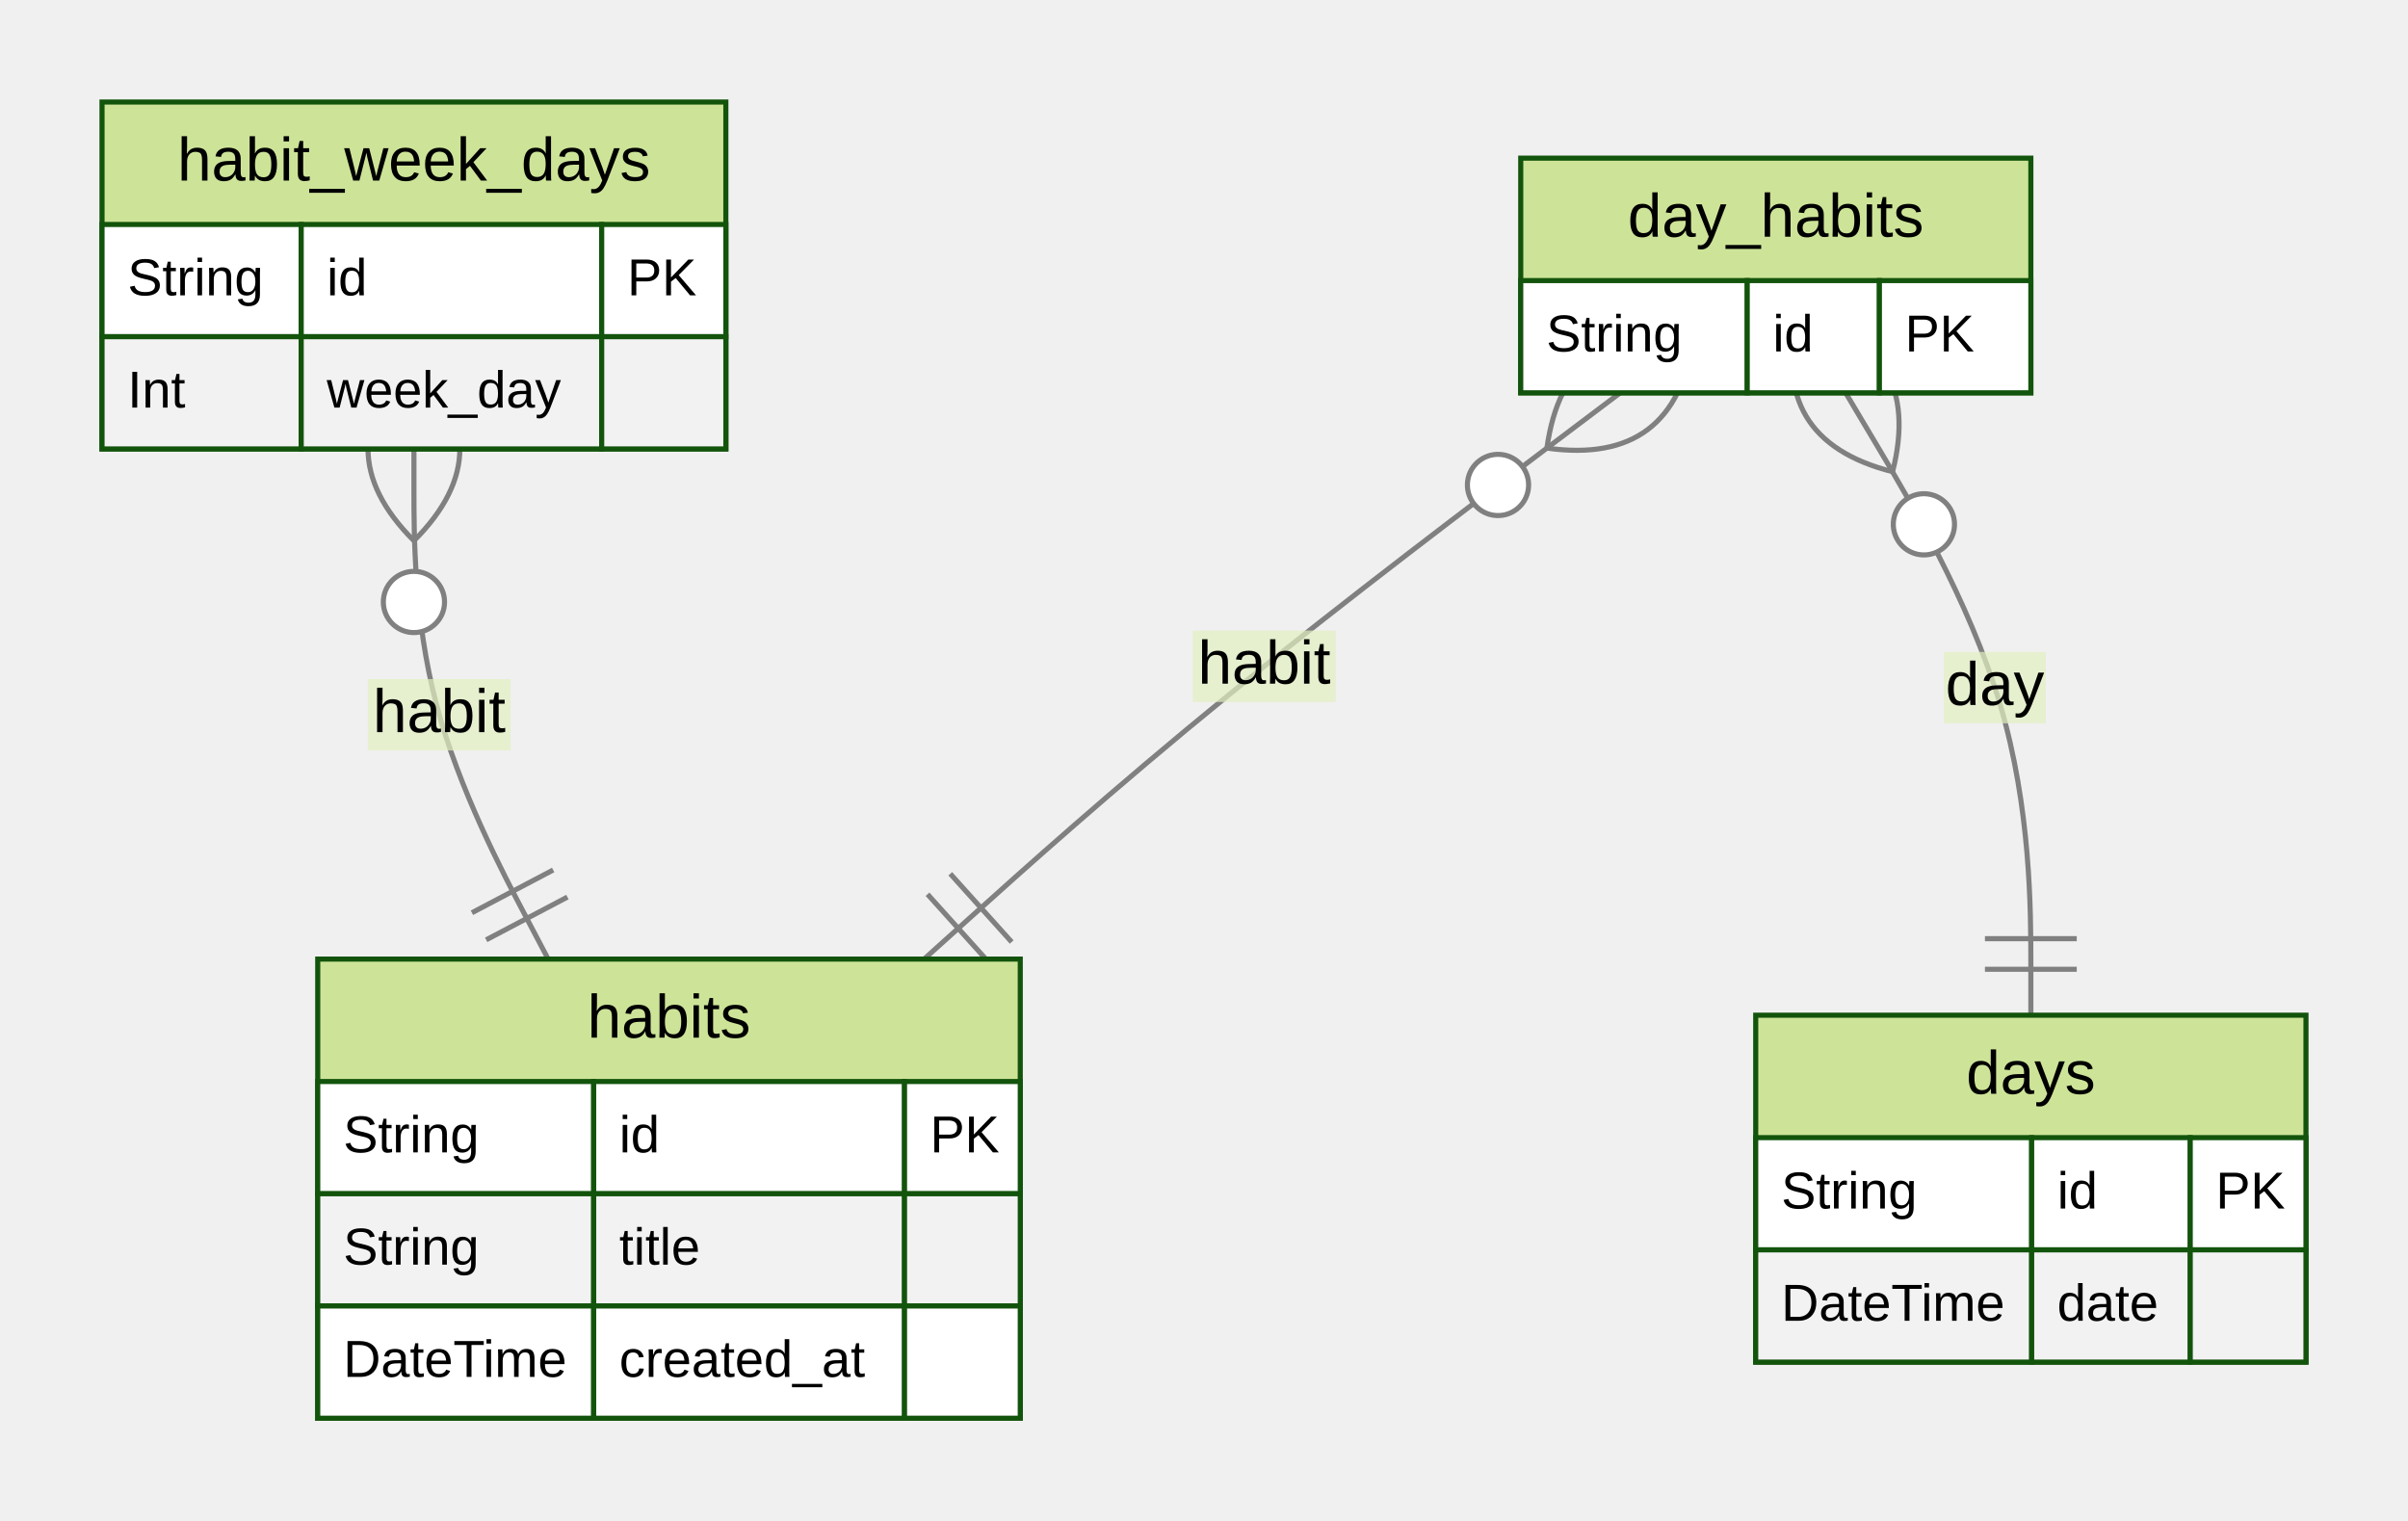
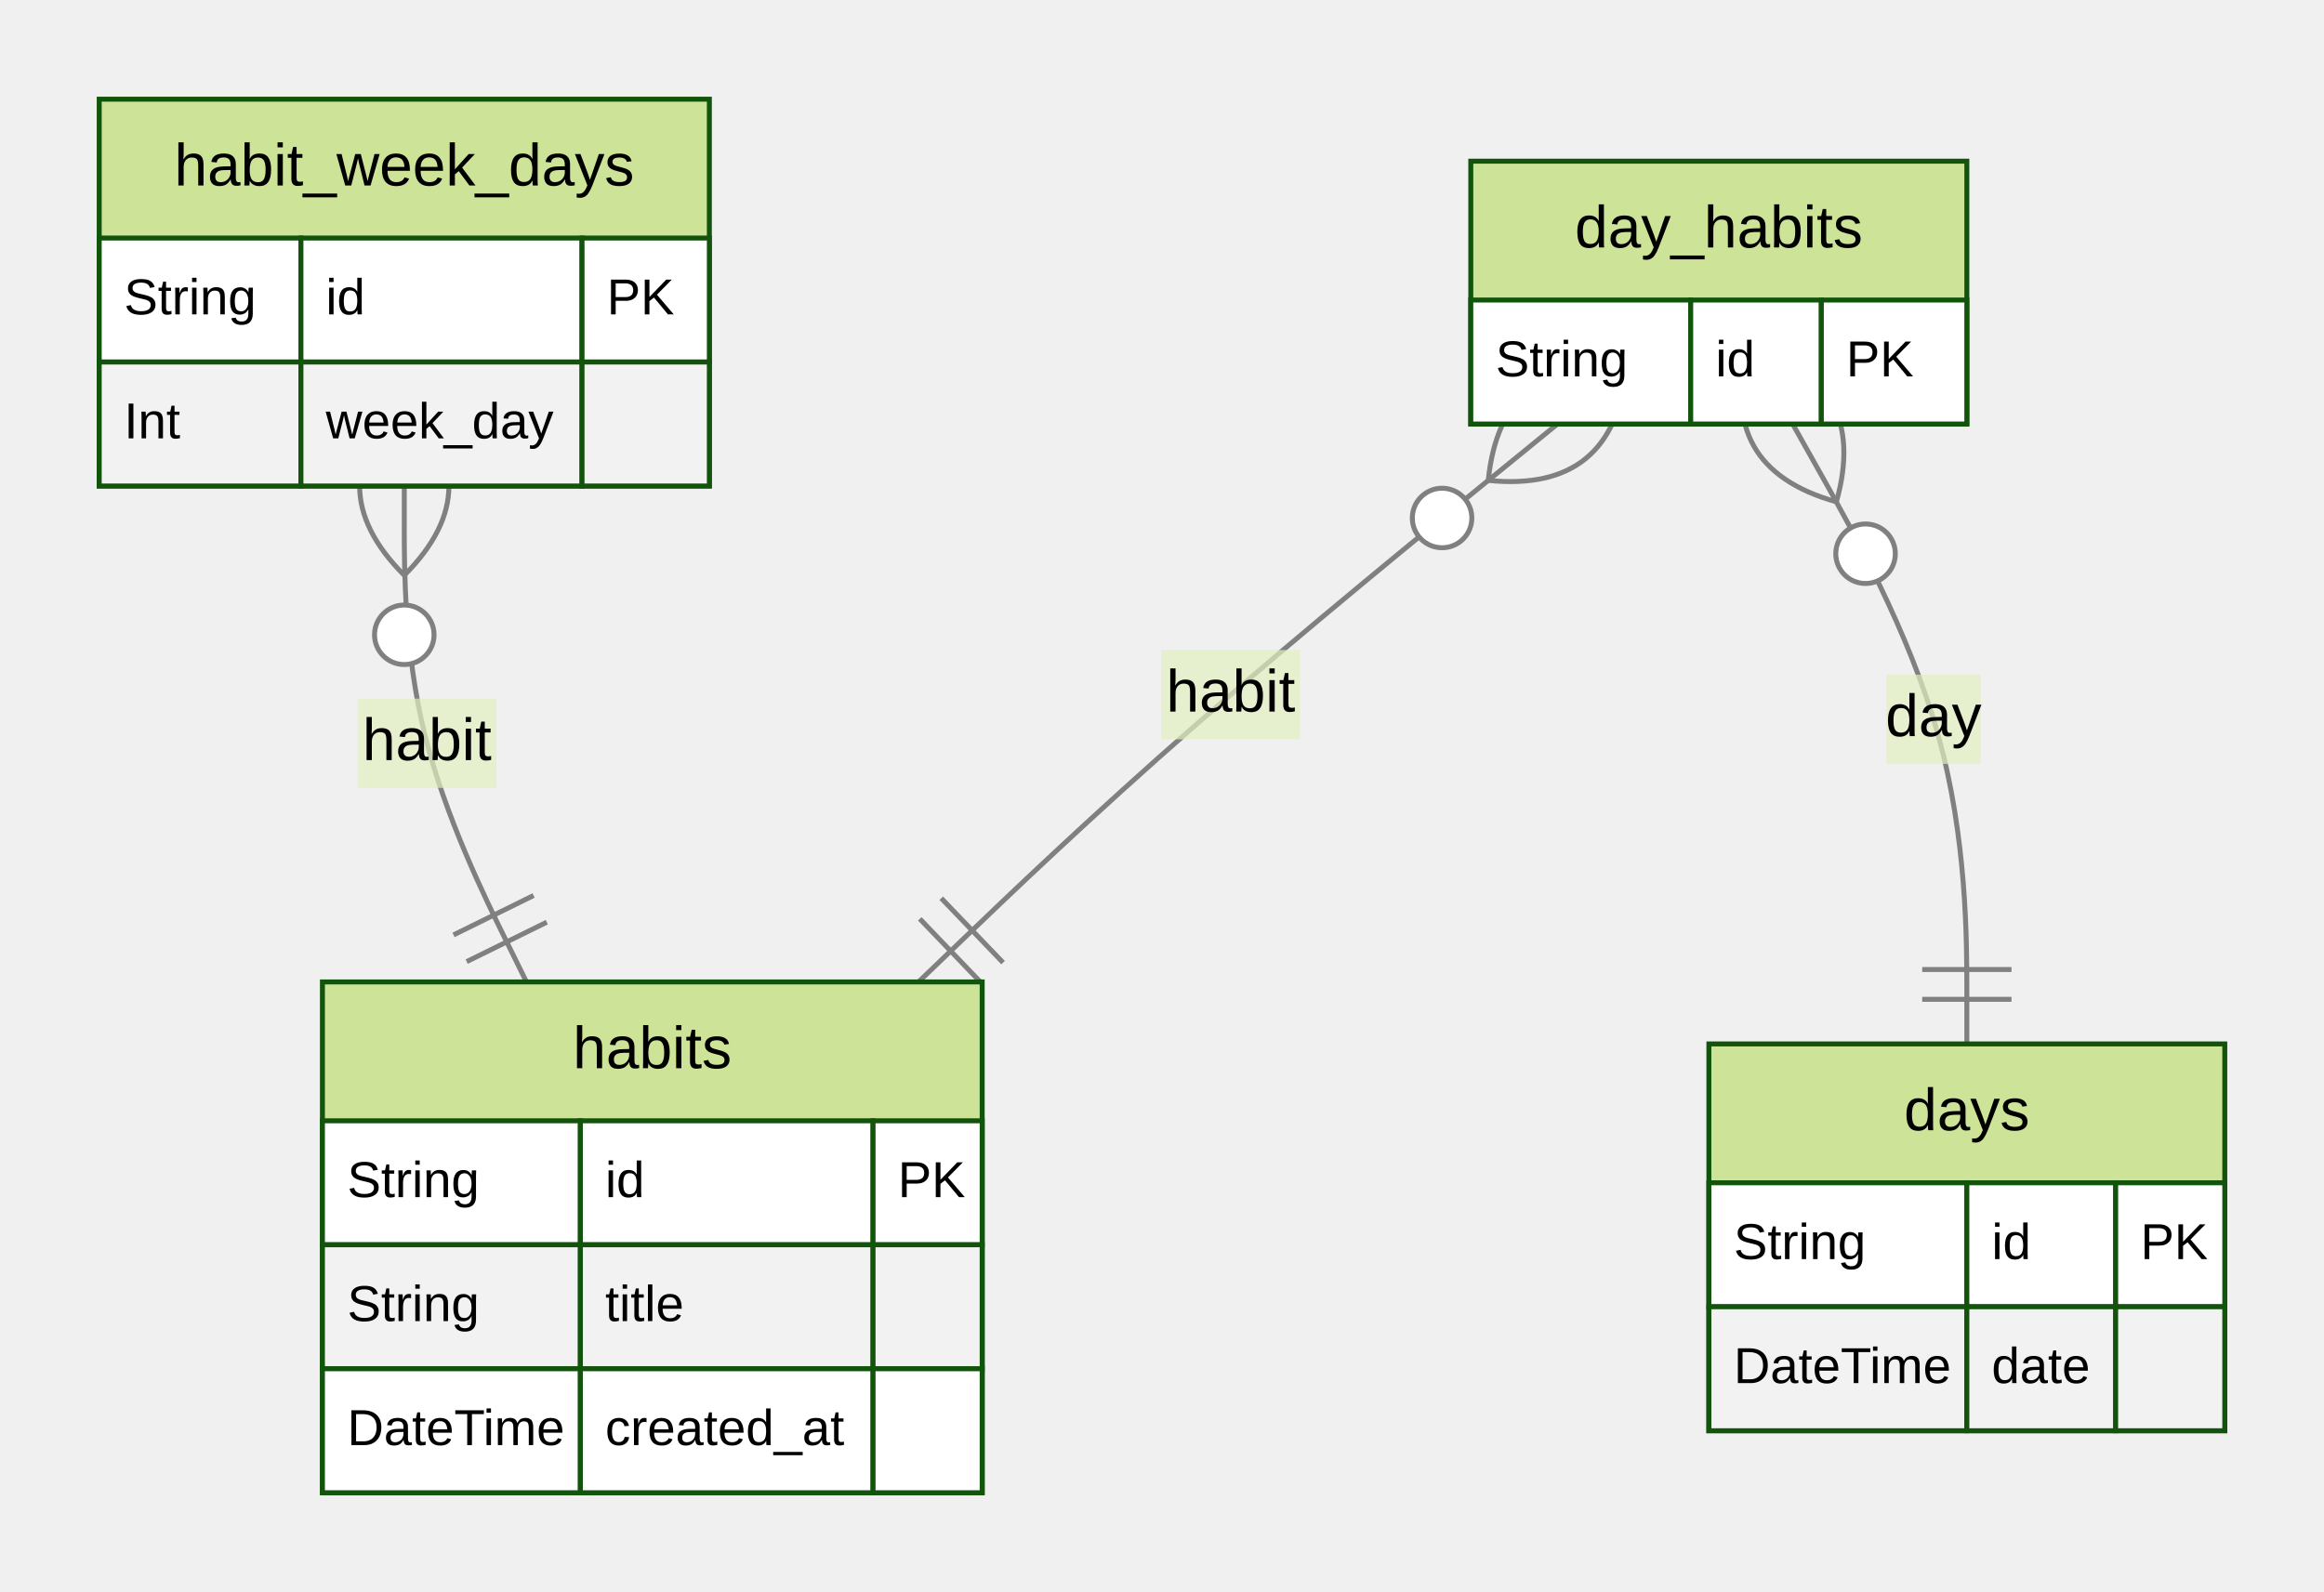
- <svg xmlns="http://www.w3.org/2000/svg" aria-roledescription="er" viewBox="0 0 472.051 298" style="max-width: 472.051px; background-color: white;" width="100%" id="mermaid-0">
+ <svg xmlns="http://www.w3.org/2000/svg" aria-roledescription="er" viewBox="0 0 468.5 321" style="max-width: 468.5px; background-color: white;" width="100%" id="mermaid-0">
  <style>#mermaid-0{font-family:"trebuchet ms",verdana,arial,sans-serif;font-size:16px;fill:#000000;}#mermaid-0 .error-icon{fill:#552222;}#mermaid-0 .error-text{fill:#552222;stroke:#552222;}#mermaid-0 .edge-thickness-normal{stroke-width:2px;}#mermaid-0 .edge-thickness-thick{stroke-width:3.5px;}#mermaid-0 .edge-pattern-solid{stroke-dasharray:0;}#mermaid-0 .edge-pattern-dashed{stroke-dasharray:3;}#mermaid-0 .edge-pattern-dotted{stroke-dasharray:2;}#mermaid-0 .marker{fill:#000000;stroke:#000000;}#mermaid-0 .marker.cross{stroke:#000000;}#mermaid-0 svg{font-family:"trebuchet ms",verdana,arial,sans-serif;font-size:16px;}#mermaid-0 .entityBox{fill:#cde498;stroke:#13540c;}#mermaid-0 .attributeBoxOdd{fill:#ffffff;stroke:#13540c;}#mermaid-0 .attributeBoxEven{fill:#f2f2f2;stroke:#13540c;}#mermaid-0 .relationshipLabelBox{fill:hsl(78.158, 58.462%, 84.51%);opacity:0.7;background-color:hsl(78.158, 58.462%, 84.51%);}#mermaid-0 .relationshipLabelBox rect{opacity:0.5;}#mermaid-0 .relationshipLine{stroke:#000000;}#mermaid-0 .entityTitleText{text-anchor:middle;font-size:18px;fill:#000000;}#mermaid-0 :root{--mermaid-font-family:"trebuchet ms",verdana,arial,sans-serif;}</style>
  <g />
  <defs>
    <marker orient="auto" markerHeight="18" markerWidth="18" refY="9" refX="0" id="ONLY_ONE_START">
      <path d="M9,0 L9,18 M15,0 L15,18" fill="none" stroke="gray" />
    </marker>
  </defs>
  <defs>
    <marker orient="auto" markerHeight="18" markerWidth="18" refY="9" refX="18" id="ONLY_ONE_END">
      <path d="M3,0 L3,18 M9,0 L9,18" fill="none" stroke="gray" />
    </marker>
  </defs>
  <defs>
    <marker orient="auto" markerHeight="18" markerWidth="30" refY="9" refX="0" id="ZERO_OR_ONE_START">
      <circle r="6" cy="9" cx="21" fill="white" stroke="gray" />
      <path d="M9,0 L9,18" fill="none" stroke="gray" />
    </marker>
  </defs>
  <defs>
    <marker orient="auto" markerHeight="18" markerWidth="30" refY="9" refX="30" id="ZERO_OR_ONE_END">
      <circle r="6" cy="9" cx="9" fill="white" stroke="gray" />
      <path d="M21,0 L21,18" fill="none" stroke="gray" />
    </marker>
  </defs>
  <defs>
    <marker orient="auto" markerHeight="36" markerWidth="45" refY="18" refX="18" id="ONE_OR_MORE_START">
      <path d="M0,18 Q 18,0 36,18 Q 18,36 0,18 M42,9 L42,27" fill="none" stroke="gray" />
    </marker>
  </defs>
  <defs>
    <marker orient="auto" markerHeight="36" markerWidth="45" refY="18" refX="27" id="ONE_OR_MORE_END">
      <path d="M3,9 L3,27 M9,18 Q27,0 45,18 Q27,36 9,18" fill="none" stroke="gray" />
    </marker>
  </defs>
  <defs>
    <marker orient="auto" markerHeight="36" markerWidth="57" refY="18" refX="18" id="ZERO_OR_MORE_START">
      <circle r="6" cy="18" cx="48" fill="white" stroke="gray" />
      <path d="M0,18 Q18,0 36,18 Q18,36 0,18" fill="none" stroke="gray" />
    </marker>
  </defs>
  <defs>
    <marker orient="auto" markerHeight="36" markerWidth="57" refY="18" refX="39" id="ZERO_OR_MORE_END">
      <circle r="6" cy="18" cx="9" fill="white" stroke="gray" />
      <path d="M21,18 Q39,0 57,18 Q39,36 21,18" fill="none" stroke="gray" />
    </marker>
  </defs>
-   <path style="stroke: gray; fill: none;" marker-start="url(#ZERO_OR_MORE_START)" marker-end="url(#ONLY_ONE_END)" d="M81.146,88L81.146,96.333C81.146,104.667,81.146,121.333,85.532,138C89.918,154.667,98.69,171.333,103.076,179.667L107.462,188" class="er relationshipLine" />
-   <path style="stroke: gray; fill: none;" marker-start="url(#ZERO_OR_MORE_START)" marker-end="url(#ONLY_ONE_END)" d="M361.807,77L367.859,87.167C373.91,97.333,386.013,117.667,392.065,138C398.116,158.333,398.116,178.667,398.116,188.833L398.116,199" class="er relationshipLine" />
-   <path style="stroke: gray; fill: none;" marker-start="url(#ZERO_OR_MORE_START)" marker-end="url(#ONLY_ONE_END)" d="M317.615,77L304.132,87.167C290.65,97.333,263.685,117.667,240.941,136.167C218.198,154.667,199.676,171.333,190.416,179.667L181.155,188" class="er relationshipLine" />
-   <g transform="translate(62.28748,188 )" id="entity-habits-da69f31d-046d-48ae-8303-d63b5a6cf805">
-     <rect height="90" width="137.718" y="0" x="0" class="er entityBox" />
-     <text style="dominant-baseline: middle; text-anchor: middle; font-size: 12px;" transform="translate(68.85901,12)" y="0" x="0" id="text-entity-habits-da69f31d-046d-48ae-8303-d63b5a6cf805" class="er entityLabel">habits</text>
-     <rect height="22" width="54.096" y="24" x="0" class="er attributeBoxOdd" />
-     <text style="dominant-baseline: middle; font-size: 10.2px;" transform="translate(5,35)" y="0" x="0" id="text-entity-habits-da69f31d-046d-48ae-8303-d63b5a6cf805-attr-1-type" class="er entityLabel">String</text>
-     <rect height="22" width="60.935" y="24" x="54.096" class="er attributeBoxOdd" />
-     <text style="dominant-baseline: middle; font-size: 10.2px;" transform="translate(59.09555,35)" y="0" x="0" id="text-entity-habits-da69f31d-046d-48ae-8303-d63b5a6cf805-attr-1-name" class="er entityLabel">id</text>
-     <rect height="22" width="22.688" y="24" x="115.03" class="er attributeBoxOdd" />
-     <text style="dominant-baseline: middle; font-size: 10.2px;" transform="translate(120.0303,35)" y="0" x="0" id="text-entity-habits-da69f31d-046d-48ae-8303-d63b5a6cf805-attr-1-key" class="er entityLabel">PK</text>
-     <rect height="22" width="54.096" y="46" x="0" class="er attributeBoxEven" />
-     <text style="dominant-baseline: middle; font-size: 10.2px;" transform="translate(5,57)" y="0" x="0" id="text-entity-habits-da69f31d-046d-48ae-8303-d63b5a6cf805-attr-2-type" class="er entityLabel">String</text>
-     <rect height="22" width="60.935" y="46" x="54.096" class="er attributeBoxEven" />
-     <text style="dominant-baseline: middle; font-size: 10.2px;" transform="translate(59.09555,57)" y="0" x="0" id="text-entity-habits-da69f31d-046d-48ae-8303-d63b5a6cf805-attr-2-name" class="er entityLabel">title</text>
-     <rect height="22" width="22.688" y="46" x="115.03" class="er attributeBoxEven" />
-     <text style="dominant-baseline: middle; font-size: 10.2px;" transform="translate(120.0303,57)" y="0" x="0" id="text-entity-habits-da69f31d-046d-48ae-8303-d63b5a6cf805-attr-2-key" class="er entityLabel" />
-     <rect height="22" width="54.096" y="68" x="0" class="er attributeBoxOdd" />
-     <text style="dominant-baseline: middle; font-size: 10.2px;" transform="translate(5,79)" y="0" x="0" id="text-entity-habits-da69f31d-046d-48ae-8303-d63b5a6cf805-attr-3-type" class="er entityLabel">DateTime</text>
-     <rect height="22" width="60.935" y="68" x="54.096" class="er attributeBoxOdd" />
-     <text style="dominant-baseline: middle; font-size: 10.2px;" transform="translate(59.09555,79)" y="0" x="0" id="text-entity-habits-da69f31d-046d-48ae-8303-d63b5a6cf805-attr-3-name" class="er entityLabel">created_at</text>
-     <rect height="22" width="22.688" y="68" x="115.03" class="er attributeBoxOdd" />
-     <text style="dominant-baseline: middle; font-size: 10.2px;" transform="translate(120.0303,79)" y="0" x="0" id="text-entity-habits-da69f31d-046d-48ae-8303-d63b5a6cf805-attr-3-key" class="er entityLabel" />
+   <path style="stroke: gray; fill: none;" marker-start="url(#ZERO_OR_MORE_START)" marker-end="url(#ONLY_ONE_END)" d="M81.5,98L81.5,106.333C81.5,114.667,81.5,131.333,85.605,148C89.71,164.667,97.92,181.333,102.025,189.667L106.131,198" class="er relationshipLine" />
+   <path style="stroke: gray; fill: none;" marker-start="url(#ZERO_OR_MORE_START)" marker-end="url(#ONLY_ONE_END)" d="M361.388,85.5L367.24,95.917C373.092,106.333,384.796,127.167,390.648,148C396.5,168.833,396.5,189.667,396.5,200.083L396.5,210.5" class="er relationshipLine" />
+   <path style="stroke: gray; fill: none;" marker-start="url(#ZERO_OR_MORE_START)" marker-end="url(#ONLY_ONE_END)" d="M313.971,85.5L301.184,95.917C288.397,106.333,262.824,127.167,241.354,145.917C219.885,164.667,202.521,181.333,193.839,189.667L185.156,198" class="er relationshipLine" />
+   <g transform="translate(65,198 )" id="entity-habits-58256e1a-b4bf-44ca-bf1b-67f27efd8cca">
+     <rect height="103" width="133" y="0" x="0" class="er entityBox" />
+     <text style="dominant-baseline: middle; text-anchor: middle; font-size: 12px;" transform="translate(66.5,14)" y="0" x="0" id="text-entity-habits-58256e1a-b4bf-44ca-bf1b-67f27efd8cca" class="er entityLabel">habits</text>
+     <rect height="25" width="52" y="28" x="0" class="er attributeBoxOdd" />
+     <text style="dominant-baseline: middle; font-size: 10.2px;" transform="translate(5,40.5)" y="0" x="0" id="text-entity-habits-58256e1a-b4bf-44ca-bf1b-67f27efd8cca-attr-1-type" class="er entityLabel">String</text>
+     <rect height="25" width="59" y="28" x="52" class="er attributeBoxOdd" />
+     <text style="dominant-baseline: middle; font-size: 10.2px;" transform="translate(57,40.5)" y="0" x="0" id="text-entity-habits-58256e1a-b4bf-44ca-bf1b-67f27efd8cca-attr-1-name" class="er entityLabel">id</text>
+     <rect height="25" width="22" y="28" x="111" class="er attributeBoxOdd" />
+     <text style="dominant-baseline: middle; font-size: 10.2px;" transform="translate(116,40.5)" y="0" x="0" id="text-entity-habits-58256e1a-b4bf-44ca-bf1b-67f27efd8cca-attr-1-key" class="er entityLabel">PK</text>
+     <rect height="25" width="52" y="53" x="0" class="er attributeBoxEven" />
+     <text style="dominant-baseline: middle; font-size: 10.2px;" transform="translate(5,65.5)" y="0" x="0" id="text-entity-habits-58256e1a-b4bf-44ca-bf1b-67f27efd8cca-attr-2-type" class="er entityLabel">String</text>
+     <rect height="25" width="59" y="53" x="52" class="er attributeBoxEven" />
+     <text style="dominant-baseline: middle; font-size: 10.2px;" transform="translate(57,65.5)" y="0" x="0" id="text-entity-habits-58256e1a-b4bf-44ca-bf1b-67f27efd8cca-attr-2-name" class="er entityLabel">title</text>
+     <rect height="25" width="22" y="53" x="111" class="er attributeBoxEven" />
+     <text style="dominant-baseline: middle; font-size: 10.2px;" transform="translate(116,65.5)" y="0" x="0" id="text-entity-habits-58256e1a-b4bf-44ca-bf1b-67f27efd8cca-attr-2-key" class="er entityLabel" />
+     <rect height="25" width="52" y="78" x="0" class="er attributeBoxOdd" />
+     <text style="dominant-baseline: middle; font-size: 10.2px;" transform="translate(5,90.5)" y="0" x="0" id="text-entity-habits-58256e1a-b4bf-44ca-bf1b-67f27efd8cca-attr-3-type" class="er entityLabel">DateTime</text>
+     <rect height="25" width="59" y="78" x="52" class="er attributeBoxOdd" />
+     <text style="dominant-baseline: middle; font-size: 10.2px;" transform="translate(57,90.5)" y="0" x="0" id="text-entity-habits-58256e1a-b4bf-44ca-bf1b-67f27efd8cca-attr-3-name" class="er entityLabel">created_at</text>
+     <rect height="25" width="22" y="78" x="111" class="er attributeBoxOdd" />
+     <text style="dominant-baseline: middle; font-size: 10.2px;" transform="translate(116,90.5)" y="0" x="0" id="text-entity-habits-58256e1a-b4bf-44ca-bf1b-67f27efd8cca-attr-3-key" class="er entityLabel" />
  </g>
-   <g transform="translate(344.182,199 )" id="entity-days-5fbfedbf-cbf4-40d9-b2f1-fca2a4d44212">
-     <rect height="68" width="107.869" y="0" x="0" class="er entityBox" />
-     <text style="dominant-baseline: middle; text-anchor: middle; font-size: 12px;" transform="translate(53.93452,12)" y="0" x="0" id="text-entity-days-5fbfedbf-cbf4-40d9-b2f1-fca2a4d44212" class="er entityLabel">days</text>
-     <rect height="22" width="54.096" y="24" x="0" class="er attributeBoxOdd" />
-     <text style="dominant-baseline: middle; font-size: 10.2px;" transform="translate(5,35)" y="0" x="0" id="text-entity-days-5fbfedbf-cbf4-40d9-b2f1-fca2a4d44212-attr-1-type" class="er entityLabel">String</text>
-     <rect height="22" width="31.086" y="24" x="54.096" class="er attributeBoxOdd" />
-     <text style="dominant-baseline: middle; font-size: 10.2px;" transform="translate(59.09555,35)" y="0" x="0" id="text-entity-days-5fbfedbf-cbf4-40d9-b2f1-fca2a4d44212-attr-1-name" class="er entityLabel">id</text>
-     <rect height="22" width="22.688" y="24" x="85.181" class="er attributeBoxOdd" />
-     <text style="dominant-baseline: middle; font-size: 10.2px;" transform="translate(90.18137,35)" y="0" x="0" id="text-entity-days-5fbfedbf-cbf4-40d9-b2f1-fca2a4d44212-attr-1-key" class="er entityLabel">PK</text>
-     <rect height="22" width="54.096" y="46" x="0" class="er attributeBoxEven" />
-     <text style="dominant-baseline: middle; font-size: 10.2px;" transform="translate(5,57)" y="0" x="0" id="text-entity-days-5fbfedbf-cbf4-40d9-b2f1-fca2a4d44212-attr-2-type" class="er entityLabel">DateTime</text>
-     <rect height="22" width="31.086" y="46" x="54.096" class="er attributeBoxEven" />
-     <text style="dominant-baseline: middle; font-size: 10.2px;" transform="translate(59.09555,57)" y="0" x="0" id="text-entity-days-5fbfedbf-cbf4-40d9-b2f1-fca2a4d44212-attr-2-name" class="er entityLabel">date</text>
-     <rect height="22" width="22.688" y="46" x="85.181" class="er attributeBoxEven" />
-     <text style="dominant-baseline: middle; font-size: 10.2px;" transform="translate(90.18137,57)" y="0" x="0" id="text-entity-days-5fbfedbf-cbf4-40d9-b2f1-fca2a4d44212-attr-2-key" class="er entityLabel" />
+   <g transform="translate(344.5,210.5 )" id="entity-days-a49857e6-6680-4b01-a23a-1390b1345e7d">
+     <rect height="78" width="104" y="0" x="0" class="er entityBox" />
+     <text style="dominant-baseline: middle; text-anchor: middle; font-size: 12px;" transform="translate(52,14)" y="0" x="0" id="text-entity-days-a49857e6-6680-4b01-a23a-1390b1345e7d" class="er entityLabel">days</text>
+     <rect height="25" width="52" y="28" x="0" class="er attributeBoxOdd" />
+     <text style="dominant-baseline: middle; font-size: 10.2px;" transform="translate(5,40.5)" y="0" x="0" id="text-entity-days-a49857e6-6680-4b01-a23a-1390b1345e7d-attr-1-type" class="er entityLabel">String</text>
+     <rect height="25" width="30" y="28" x="52" class="er attributeBoxOdd" />
+     <text style="dominant-baseline: middle; font-size: 10.2px;" transform="translate(57,40.5)" y="0" x="0" id="text-entity-days-a49857e6-6680-4b01-a23a-1390b1345e7d-attr-1-name" class="er entityLabel">id</text>
+     <rect height="25" width="22" y="28" x="82" class="er attributeBoxOdd" />
+     <text style="dominant-baseline: middle; font-size: 10.2px;" transform="translate(87,40.5)" y="0" x="0" id="text-entity-days-a49857e6-6680-4b01-a23a-1390b1345e7d-attr-1-key" class="er entityLabel">PK</text>
+     <rect height="25" width="52" y="53" x="0" class="er attributeBoxEven" />
+     <text style="dominant-baseline: middle; font-size: 10.2px;" transform="translate(5,65.5)" y="0" x="0" id="text-entity-days-a49857e6-6680-4b01-a23a-1390b1345e7d-attr-2-type" class="er entityLabel">DateTime</text>
+     <rect height="25" width="30" y="53" x="52" class="er attributeBoxEven" />
+     <text style="dominant-baseline: middle; font-size: 10.2px;" transform="translate(57,65.5)" y="0" x="0" id="text-entity-days-a49857e6-6680-4b01-a23a-1390b1345e7d-attr-2-name" class="er entityLabel">date</text>
+     <rect height="25" width="22" y="53" x="82" class="er attributeBoxEven" />
+     <text style="dominant-baseline: middle; font-size: 10.2px;" transform="translate(87,65.5)" y="0" x="0" id="text-entity-days-a49857e6-6680-4b01-a23a-1390b1345e7d-attr-2-key" class="er entityLabel" />
  </g>
-   <g transform="translate(20,20 )" id="entity-habitweekdays-14e334e9-5921-4ddb-960f-af9ec7bbcc92">
-     <rect height="68" width="122.293" y="0" x="0" class="er entityBox" />
-     <text style="dominant-baseline: middle; text-anchor: middle; font-size: 12px;" transform="translate(61.14648,12)" y="0" x="0" id="text-entity-habitweekdays-14e334e9-5921-4ddb-960f-af9ec7bbcc92" class="er entityLabel">habit_week_days</text>
-     <rect height="22" width="39.048" y="24" x="0" class="er attributeBoxOdd" />
-     <text style="dominant-baseline: middle; font-size: 10.2px;" transform="translate(5,35)" y="0" x="0" id="text-entity-habitweekdays-14e334e9-5921-4ddb-960f-af9ec7bbcc92-attr-1-type" class="er entityLabel">String</text>
-     <rect height="22" width="58.904" y="24" x="39.048" class="er attributeBoxOdd" />
-     <text style="dominant-baseline: middle; font-size: 10.2px;" transform="translate(44.04844,35)" y="0" x="0" id="text-entity-habitweekdays-14e334e9-5921-4ddb-960f-af9ec7bbcc92-attr-1-name" class="er entityLabel">id</text>
-     <rect height="22" width="24.34" y="24" x="97.953" class="er attributeBoxOdd" />
-     <text style="dominant-baseline: middle; font-size: 10.2px;" transform="translate(102.9529,35)" y="0" x="0" id="text-entity-habitweekdays-14e334e9-5921-4ddb-960f-af9ec7bbcc92-attr-1-key" class="er entityLabel">PK</text>
-     <rect height="22" width="39.048" y="46" x="0" class="er attributeBoxEven" />
-     <text style="dominant-baseline: middle; font-size: 10.2px;" transform="translate(5,57)" y="0" x="0" id="text-entity-habitweekdays-14e334e9-5921-4ddb-960f-af9ec7bbcc92-attr-2-type" class="er entityLabel">Int</text>
-     <rect height="22" width="58.904" y="46" x="39.048" class="er attributeBoxEven" />
-     <text style="dominant-baseline: middle; font-size: 10.2px;" transform="translate(44.04844,57)" y="0" x="0" id="text-entity-habitweekdays-14e334e9-5921-4ddb-960f-af9ec7bbcc92-attr-2-name" class="er entityLabel">week_day</text>
-     <rect height="22" width="24.34" y="46" x="97.953" class="er attributeBoxEven" />
-     <text style="dominant-baseline: middle; font-size: 10.2px;" transform="translate(102.9529,57)" y="0" x="0" id="text-entity-habitweekdays-14e334e9-5921-4ddb-960f-af9ec7bbcc92-attr-2-key" class="er entityLabel" />
+   <g transform="translate(20,20 )" id="entity-habitweekdays-87e56b21-d1c3-4b7b-932c-f73405cc0d0d">
+     <rect height="78" width="123" y="0" x="0" class="er entityBox" />
+     <text style="dominant-baseline: middle; text-anchor: middle; font-size: 12px;" transform="translate(61.5,14)" y="0" x="0" id="text-entity-habitweekdays-87e56b21-d1c3-4b7b-932c-f73405cc0d0d" class="er entityLabel">habit_week_days</text>
+     <rect height="25" width="40.667" y="28" x="0" class="er attributeBoxOdd" />
+     <text style="dominant-baseline: middle; font-size: 10.2px;" transform="translate(5,40.5)" y="0" x="0" id="text-entity-habitweekdays-87e56b21-d1c3-4b7b-932c-f73405cc0d0d-attr-1-type" class="er entityLabel">String</text>
+     <rect height="25" width="56.667" y="28" x="40.667" class="er attributeBoxOdd" />
+     <text style="dominant-baseline: middle; font-size: 10.2px;" transform="translate(45.66667,40.5)" y="0" x="0" id="text-entity-habitweekdays-87e56b21-d1c3-4b7b-932c-f73405cc0d0d-attr-1-name" class="er entityLabel">id</text>
+     <rect height="25" width="25.667" y="28" x="97.333" class="er attributeBoxOdd" />
+     <text style="dominant-baseline: middle; font-size: 10.2px;" transform="translate(102.3333,40.5)" y="0" x="0" id="text-entity-habitweekdays-87e56b21-d1c3-4b7b-932c-f73405cc0d0d-attr-1-key" class="er entityLabel">PK</text>
+     <rect height="25" width="40.667" y="53" x="0" class="er attributeBoxEven" />
+     <text style="dominant-baseline: middle; font-size: 10.2px;" transform="translate(5,65.5)" y="0" x="0" id="text-entity-habitweekdays-87e56b21-d1c3-4b7b-932c-f73405cc0d0d-attr-2-type" class="er entityLabel">Int</text>
+     <rect height="25" width="56.667" y="53" x="40.667" class="er attributeBoxEven" />
+     <text style="dominant-baseline: middle; font-size: 10.2px;" transform="translate(45.66667,65.5)" y="0" x="0" id="text-entity-habitweekdays-87e56b21-d1c3-4b7b-932c-f73405cc0d0d-attr-2-name" class="er entityLabel">week_day</text>
+     <rect height="25" width="25.667" y="53" x="97.333" class="er attributeBoxEven" />
+     <text style="dominant-baseline: middle; font-size: 10.2px;" transform="translate(102.3333,65.5)" y="0" x="0" id="text-entity-habitweekdays-87e56b21-d1c3-4b7b-932c-f73405cc0d0d-attr-2-key" class="er entityLabel" />
  </g>
-   <g transform="translate(298.1165,31 )" id="entity-dayhabits-0f8497ae-fc2b-4344-be73-71be3aa15fa3">
-     <rect height="46" width="100" y="0" x="0" class="er entityBox" />
-     <text style="dominant-baseline: middle; text-anchor: middle; font-size: 12px;" transform="translate(50,12)" y="0" x="0" id="text-entity-dayhabits-0f8497ae-fc2b-4344-be73-71be3aa15fa3" class="er entityLabel">day_habits</text>
-     <rect height="22" width="44.399" y="24" x="0" class="er attributeBoxOdd" />
-     <text style="dominant-baseline: middle; font-size: 10.2px;" transform="translate(5,35)" y="0" x="0" id="text-entity-dayhabits-0f8497ae-fc2b-4344-be73-71be3aa15fa3-attr-1-type" class="er entityLabel">String</text>
-     <rect height="22" width="25.911" y="24" x="44.399" class="er attributeBoxOdd" />
-     <text style="dominant-baseline: middle; font-size: 10.2px;" transform="translate(49.39862,35)" y="0" x="0" id="text-entity-dayhabits-0f8497ae-fc2b-4344-be73-71be3aa15fa3-attr-1-name" class="er entityLabel">id</text>
-     <rect height="22" width="29.69" y="24" x="70.31" class="er attributeBoxOdd" />
-     <text style="dominant-baseline: middle; font-size: 10.2px;" transform="translate(75.30976,35)" y="0" x="0" id="text-entity-dayhabits-0f8497ae-fc2b-4344-be73-71be3aa15fa3-attr-1-key" class="er entityLabel">PK</text>
+   <g transform="translate(296.5,32.5 )" id="entity-dayhabits-86566259-a0e8-4112-acb8-41c133bd40ff">
+     <rect height="53" width="100" y="0" x="0" class="er entityBox" />
+     <text style="dominant-baseline: middle; text-anchor: middle; font-size: 12px;" transform="translate(50,14)" y="0" x="0" id="text-entity-dayhabits-86566259-a0e8-4112-acb8-41c133bd40ff" class="er entityLabel">day_habits</text>
+     <rect height="25" width="44.333" y="28" x="0" class="er attributeBoxOdd" />
+     <text style="dominant-baseline: middle; font-size: 10.2px;" transform="translate(5,40.5)" y="0" x="0" id="text-entity-dayhabits-86566259-a0e8-4112-acb8-41c133bd40ff-attr-1-type" class="er entityLabel">String</text>
+     <rect height="25" width="26.333" y="28" x="44.333" class="er attributeBoxOdd" />
+     <text style="dominant-baseline: middle; font-size: 10.2px;" transform="translate(49.33333,40.5)" y="0" x="0" id="text-entity-dayhabits-86566259-a0e8-4112-acb8-41c133bd40ff-attr-1-name" class="er entityLabel">id</text>
+     <rect height="25" width="29.333" y="28" x="70.667" class="er attributeBoxOdd" />
+     <text style="dominant-baseline: middle; font-size: 10.2px;" transform="translate(75.66667,40.5)" y="0" x="0" id="text-entity-dayhabits-86566259-a0e8-4112-acb8-41c133bd40ff-attr-1-key" class="er entityLabel">PK</text>
  </g>
-   <rect height="14" width="27.969" y="133.109" x="72.126" class="er relationshipLabelBox" />
-   <text style="text-anchor: middle; dominant-baseline: middle; font-size: 12px;" y="140.109" x="86.11" id="rel1" class="er relationshipLabel">habit</text>
-   <rect height="14" width="19.99" y="127.788" x="381.065" class="er relationshipLabelBox" />
-   <text style="text-anchor: middle; dominant-baseline: middle; font-size: 12px;" y="134.788" x="391.06" id="rel2" class="er relationshipLabel">day</text>
-   <rect height="14" width="27.969" y="123.605" x="233.851" class="er relationshipLabelBox" />
-   <text style="text-anchor: middle; dominant-baseline: middle; font-size: 12px;" y="130.605" x="247.836" id="rel3" class="er relationshipLabel">habit</text>
+   <rect height="18" width="28" y="140.867" x="72.082" class="er relationshipLabelBox" />
+   <text style="text-anchor: middle; dominant-baseline: middle; font-size: 12px;" y="149.867" x="86.082" id="rel1" class="er relationshipLabel">habit</text>
+   <rect height="18" width="19" y="136.033" x="380.276" class="er relationshipLabelBox" />
+   <text style="text-anchor: middle; dominant-baseline: middle; font-size: 12px;" y="145.033" x="389.776" id="rel2" class="er relationshipLabel">day</text>
+   <rect height="18" width="28" y="131.076" x="234.095" class="er relationshipLabelBox" />
+   <text style="text-anchor: middle; dominant-baseline: middle; font-size: 12px;" y="140.076" x="248.095" id="rel3" class="er relationshipLabel">habit</text>
</svg>
